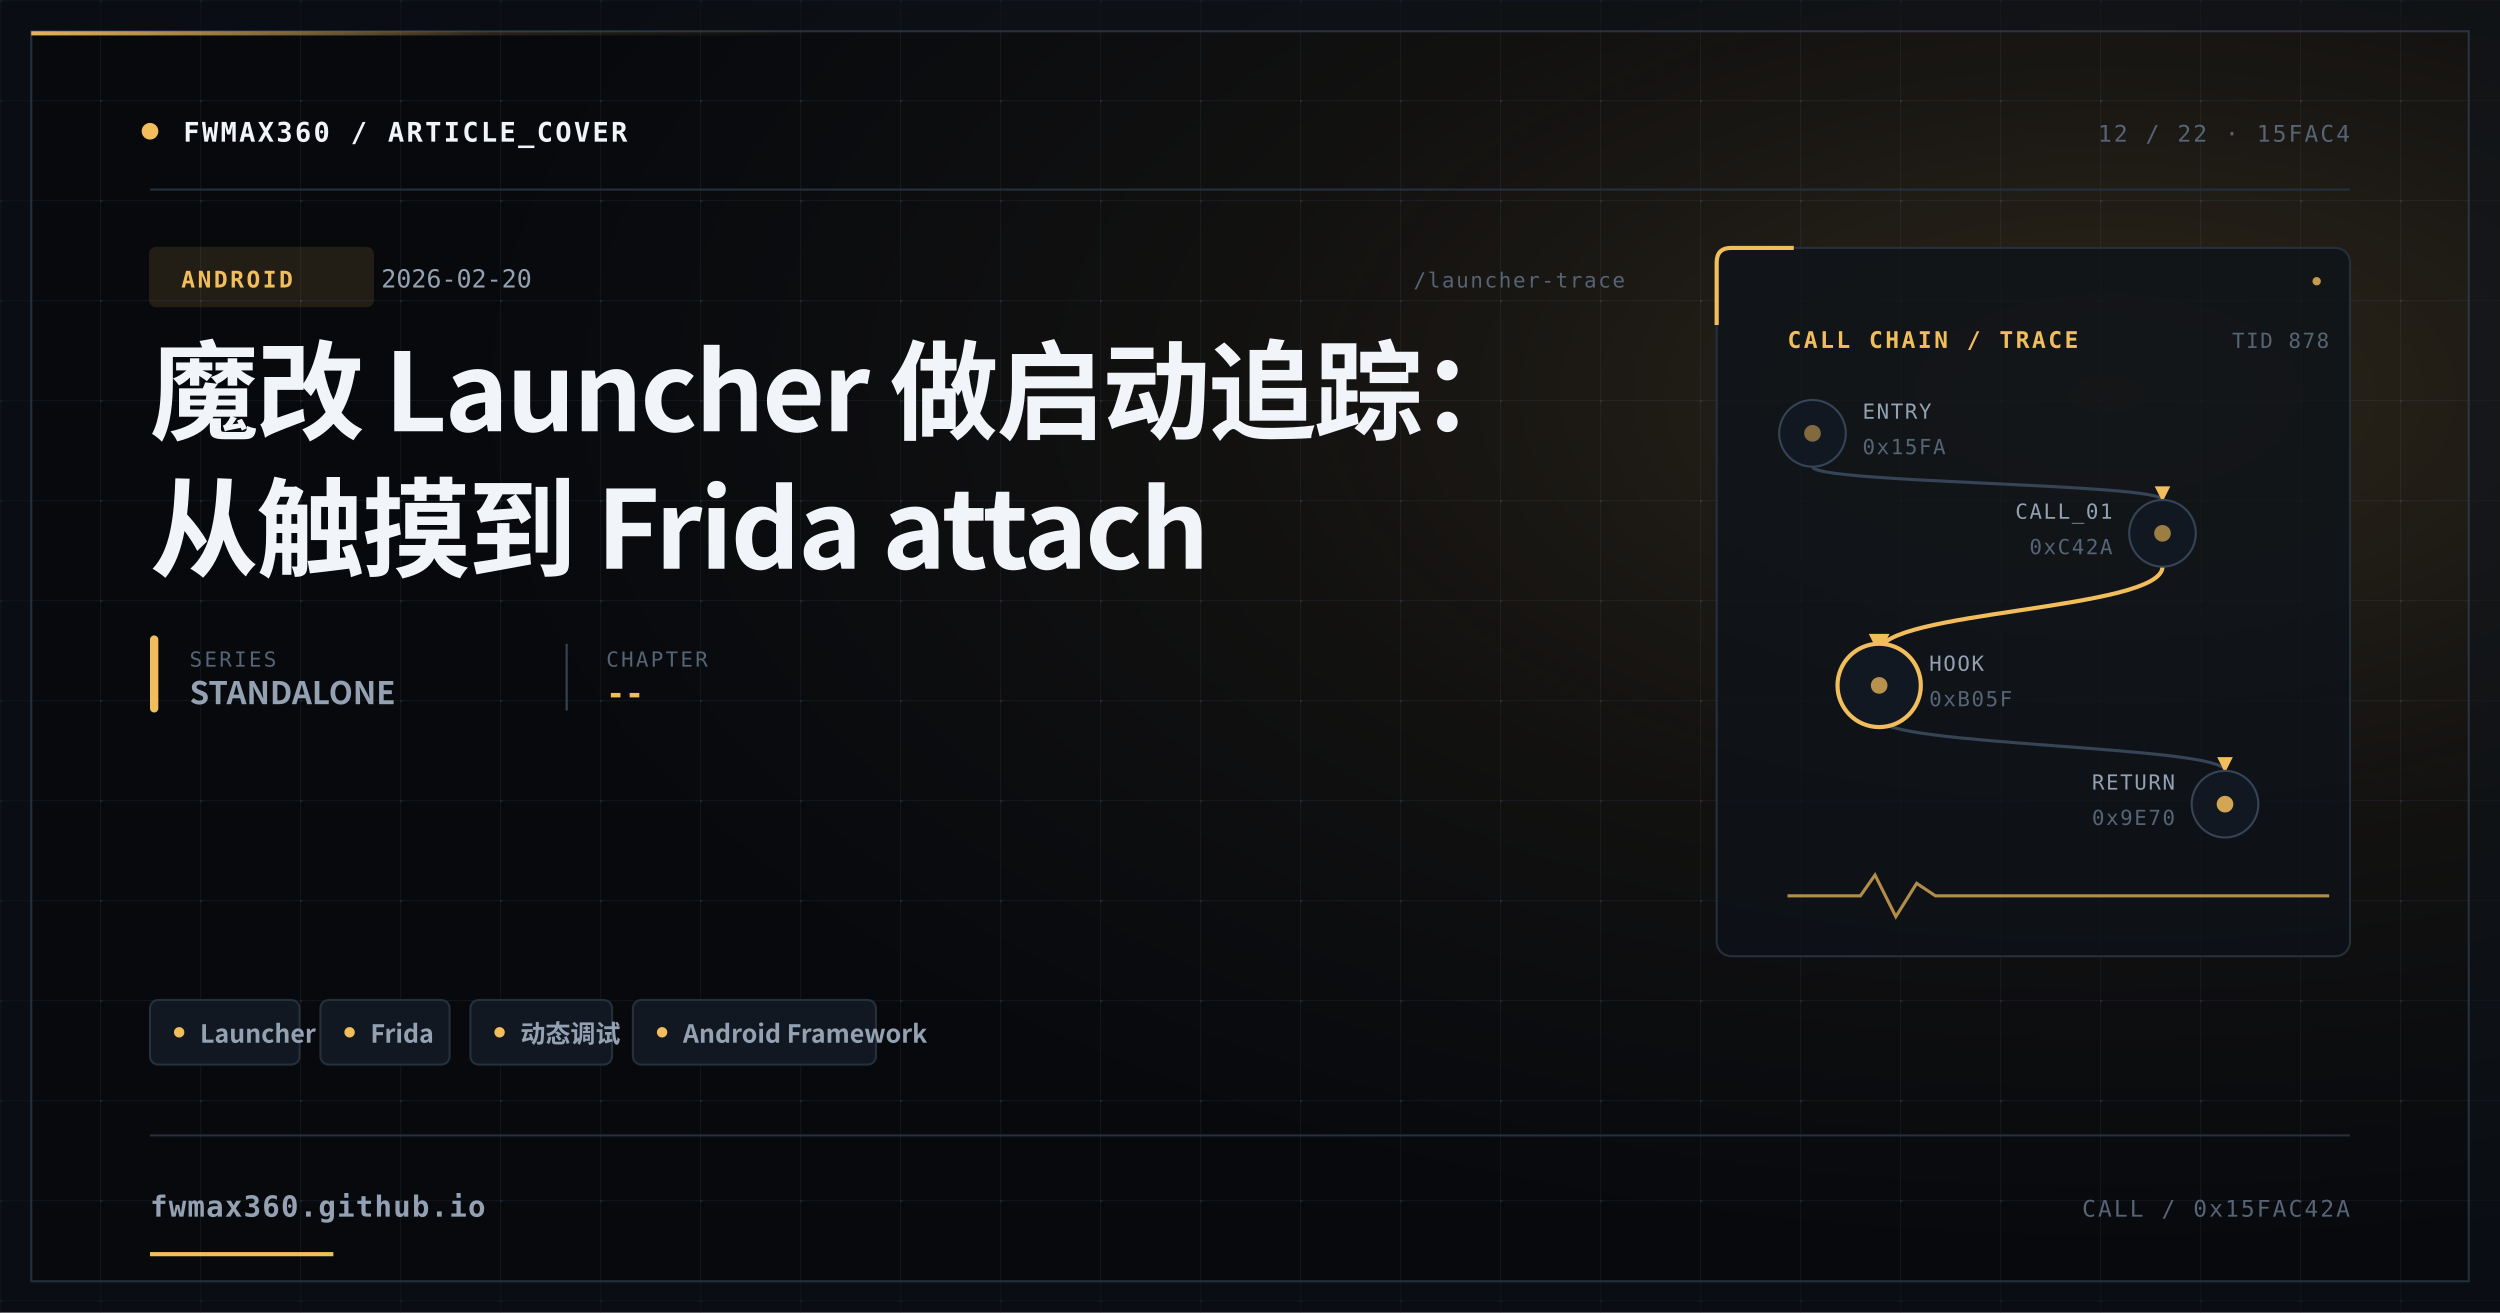
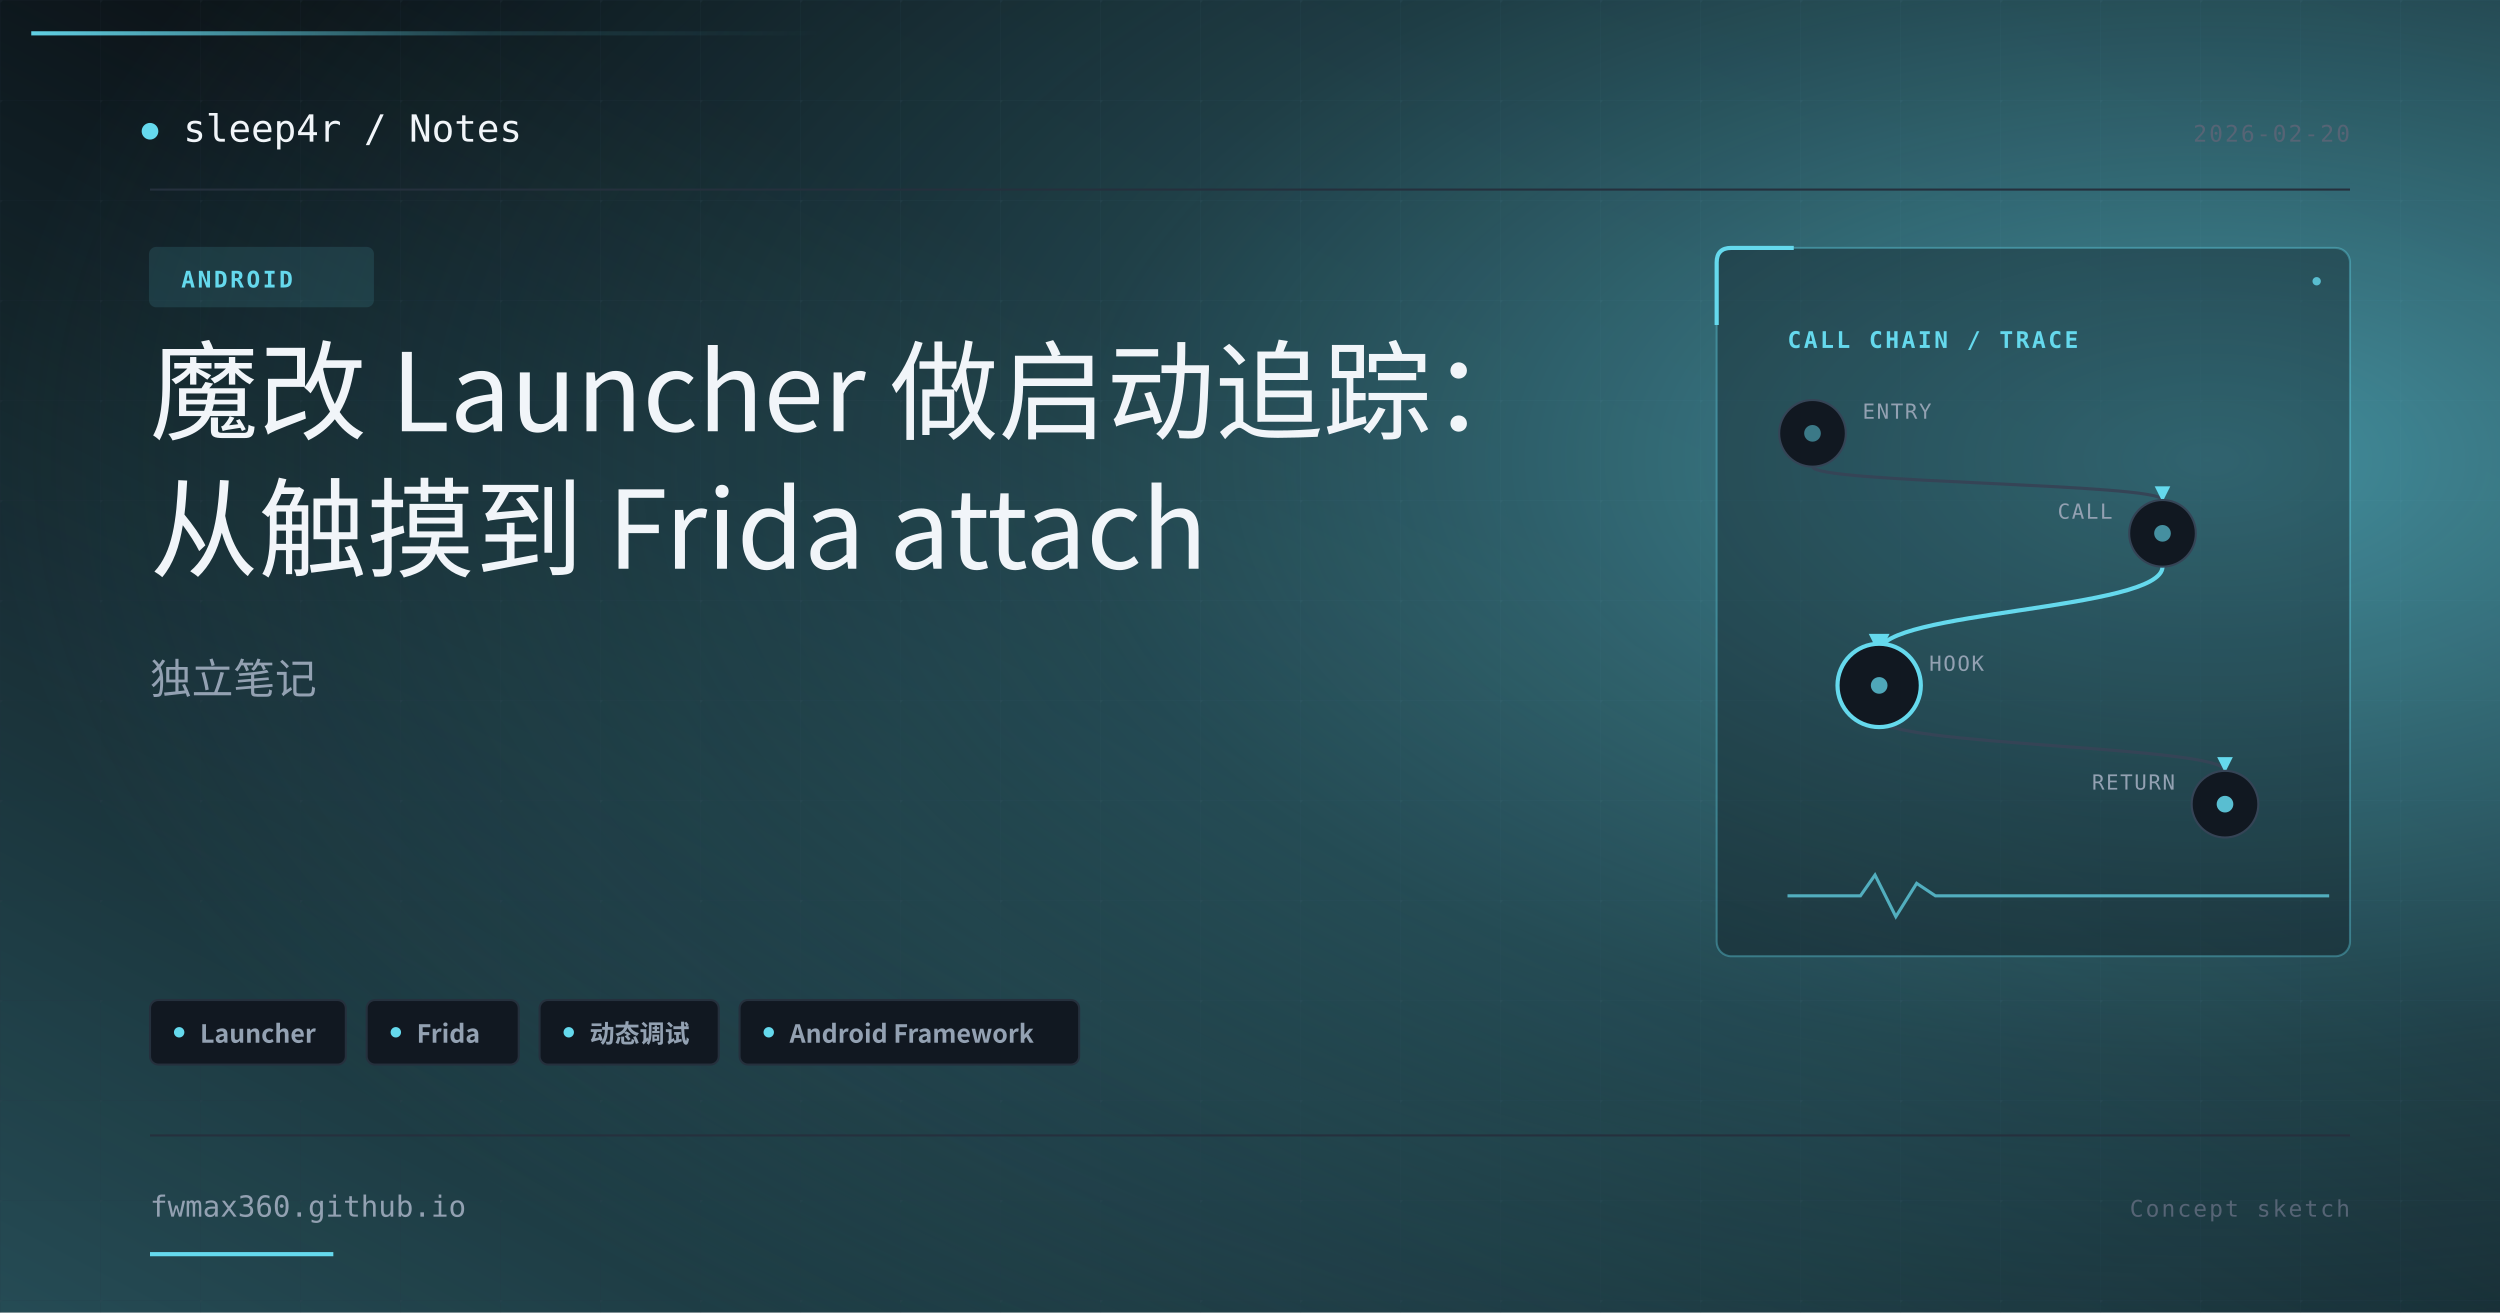
<svg xmlns="http://www.w3.org/2000/svg" width="1200" height="630" viewBox="0 0 1200 630" role="img" aria-labelledby="cover-title cover-desc">
  <defs>
    <pattern id="grid" width="48" height="48" patternUnits="userSpaceOnUse">
      <path d="M 48 0 L 0 0 0 48" fill="none" stroke="#25303d" stroke-width="1" opacity="0.42" />
      <circle cx="0" cy="0" r="1.25" fill="#354456" opacity="0.58" />
    </pattern>
-     <radialGradient id="glow" cx="84%" cy="30%" r="66%">
-       <stop offset="0" stop-color="#f2bd5b" stop-opacity="0.16" />
-       <stop offset="0.52" stop-color="#f2bd5b" stop-opacity="0.045" />
-       <stop offset="1" stop-color="#f2bd5b" stop-opacity="0" />
+     <radialGradient id="glow" cx="88%" cy="35%" r="88%">
+       <stop offset="0" stop-color="#65d9ed" stop-opacity="0.64" />
+       <stop offset="0.52" stop-color="#65d9ed" stop-opacity="0.24" />
+       <stop offset="1" stop-color="#65d9ed" stop-opacity="0" />
    </radialGradient>
+     <linearGradient id="wash" x1="0" y1="1" x2="1" y2="0">
+       <stop offset="0" stop-color="#65d9ed" stop-opacity="0.32" />
+       <stop offset="0.6" stop-color="#65d9ed" stop-opacity="0.025" />
+       <stop offset="1" stop-color="#65d9ed" stop-opacity="0" />
+     </linearGradient>
    <linearGradient id="rail" x1="0" y1="0" x2="1" y2="0">
-       <stop offset="0" stop-color="#f2bd5b" stop-opacity="0.95" />
-       <stop offset="0.58" stop-color="#f2bd5b" stop-opacity="0.14" />
-       <stop offset="1" stop-color="#f2bd5b" stop-opacity="0" />
+       <stop offset="0" stop-color="#65d9ed" stop-opacity="0.95" />
+       <stop offset="0.58" stop-color="#65d9ed" stop-opacity="0.14" />
+       <stop offset="1" stop-color="#65d9ed" stop-opacity="0" />
    </linearGradient>
    <marker id="arrow" viewBox="0 0 8 8" refX="7" refY="4" markerWidth="5" markerHeight="5" orient="auto-start-reverse">
-       <path d="M 0 0 L 8 4 L 0 8 z" fill="#f2bd5b" />
+       <path d="M 0 0 L 8 4 L 0 8 z" fill="#65d9ed" />
    </marker>
    <style>
      .mono { font-family: 'JetBrains Mono', 'SFMono-Regular', Menlo, Consolas, monospace; }
-       .sans { font-family: 'Hiragino Sans GB', 'PingFang SC', 'Microsoft YaHei', 'Noto Sans CJK SC', sans-serif; }
+       .sans { font-family: 'Helvetica Neue', 'PingFang SC', 'Hiragino Sans GB', 'Microsoft YaHei', 'Noto Sans CJK SC', sans-serif; }
      .micro { font-family: 'JetBrains Mono', 'SFMono-Regular', Menlo, Consolas, monospace; font-size: 10px; letter-spacing: .75px; }
-       .chip { font-family: 'Hiragino Sans GB', 'PingFang SC', 'Microsoft YaHei', 'Noto Sans CJK SC', sans-serif; font-size: 12px; font-weight: 600; }
+       .chip { font-family: 'Helvetica Neue', 'PingFang SC', 'Hiragino Sans GB', 'Microsoft YaHei', 'Noto Sans CJK SC', sans-serif; font-size: 12px; font-weight: 600; }
      .diagram-label { font-family: 'JetBrains Mono', 'SFMono-Regular', Menlo, Consolas, monospace; font-size: 11px; font-weight: 700; letter-spacing: 1.2px; }
    </style>
  </defs>
  <rect width="1200" height="630" fill="#07090d" />
-   <rect width="1200" height="630" fill="url(#grid)" opacity="0.7" />
+   <rect width="1200" height="630" fill="url(#wash)" />
+   <rect width="1200" height="630" fill="url(#grid)" opacity="0.25" />
  <rect width="1200" height="630" fill="url(#glow)" />
-   <path d="M 0 0 H 1200 V 630 H 0 Z M 15 15 V 615 H 1185 V 15 Z" fill="#0d1219" fill-rule="evenodd" opacity="0.54" />
-   <rect x="15" y="15" width="1170" height="600" fill="none" stroke="#354456" stroke-width="1" opacity="0.64" />
  <rect x="15" y="15" width="380" height="2" fill="url(#rail)" />
-   <circle cx="72" cy="63" r="4" fill="#f2bd5b" />
-   <text x="88" y="68" class="mono" font-size="13" font-weight="700" letter-spacing="1.1" fill="#f1f5f9">FWMAX360 / ARTICLE_COVER</text>
-   <text x="1128" y="68" class="mono" font-size="11" text-anchor="end" letter-spacing="1" fill="#566475">12 / 22 · 15FAC4</text>
+   <circle cx="72" cy="63" r="4" fill="#65d9ed" />
+   <text x="88" y="68" class="mono" font-size="18" font-weight="500" letter-spacing="0" fill="#f1f5f9">sleep4r / Notes</text>
+   <text x="1128" y="68" class="mono" font-size="11" text-anchor="end" letter-spacing="1" fill="#566475">2026-02-20</text>
  <line x1="72" y1="91" x2="1128" y2="91" stroke="#25303d" />
-   <rect x="72" y="119" width="107" height="28" rx="3" fill="#f2bd5b" opacity="0.12" stroke="#f2bd5b" />
-   <text x="87" y="138" class="mono" font-size="11" font-weight="700" letter-spacing="1.2" fill="#f2bd5b">ANDROID</text>
-   <text x="183" y="138" class="mono" font-size="12" fill="#93a1b2">2026-02-20</text>
-   <text x="780" y="138" class="mono" font-size="10" text-anchor="end" letter-spacing=".8" fill="#566475">/launcher-trace</text>
-   <text class="sans" font-size="52" font-weight="760" letter-spacing="-1.1" fill="#f1f5f9">
+   <rect x="72" y="119" width="107" height="28" rx="3" fill="#65d9ed" opacity="0.12" stroke="#65d9ed" />
+   <text x="87" y="138" class="mono" font-size="11" font-weight="700" letter-spacing="1.2" fill="#65d9ed">ANDROID</text>
+   <text class="sans" font-size="52" font-weight="400" letter-spacing="0" fill="#f1f5f9">
    <tspan x="72" y="207">魔改 Launcher 做启动追踪：</tspan>
    <tspan x="72" y="273">从触摸到 Frida attach</tspan>
  </text>
-   <rect x="72" y="305" width="4" height="37" rx="2" fill="#f2bd5b" />
-   <text x="91" y="320" class="mono" font-size="10" letter-spacing="1.1" fill="#566475">SERIES</text>
-   <text x="91" y="338" class="sans" font-size="15" font-weight="700" fill="#93a1b2">STANDALONE</text>
-   <line x1="272" y1="309" x2="272" y2="341" stroke="#354456" />
-   <text x="291" y="320" class="mono" font-size="10" letter-spacing="1.1" fill="#566475">CHAPTER</text>
-   <text x="291" y="338" class="mono" font-size="15" font-weight="700" fill="#f2bd5b">--</text>
-   <rect x="824" y="119" width="304" height="340" rx="7" fill="#0d1219" fill-opacity="0.78" stroke="#25303d" />
-   <path d="M 824 156 V 126 Q 824 119 831 119 H 861" fill="none" stroke="#f2bd5b" stroke-width="2" />
-   <circle cx="1112" cy="135" r="2" fill="#f2bd5b" opacity="0.8" />
-   <text x="858" y="167" class="diagram-label" fill="#f2bd5b">CALL CHAIN / TRACE</text>
-   <text x="1118" y="167" class="micro" text-anchor="end" fill="#566475">TID 878</text>
+   <text x="72" y="333" class="sans" font-size="20" font-weight="400" fill="#93a1b2">独立笔记</text>
+   <rect x="824" y="119" width="304" height="340" rx="7" fill="#0d1219" fill-opacity="0.35" stroke="#65d9ed" stroke-opacity="0.35" />
+   <path d="M 824 156 V 126 Q 824 119 831 119 H 861" fill="none" stroke="#65d9ed" stroke-width="2" />
+   <circle cx="1112" cy="135" r="2" fill="#65d9ed" opacity="0.8" />
+   <text x="858" y="167" class="diagram-label" fill="#65d9ed">CALL CHAIN / TRACE</text>
  <path d="M 870 224 C 870 232, 1038 232, 1038 240" fill="none" stroke="#354456" stroke-width="1.5" marker-end="url(#arrow)" />
-   <path d="M 1038 272 C 1038 293, 902 293, 902 313" fill="none" stroke="#f2bd5b" stroke-width="2" marker-end="url(#arrow)" />
+   <path d="M 1038 272 C 1038 293, 902 293, 902 313" fill="none" stroke="#65d9ed" stroke-width="2" marker-end="url(#arrow)" />
  <path d="M 902 345 C 902 358, 1068 358, 1068 370" fill="none" stroke="#354456" stroke-width="1.5" marker-end="url(#arrow)" />
  <circle cx="870" cy="208" r="16" fill="#111821" stroke="#354456" stroke-width="1" />
-   <circle cx="870" cy="208" r="4" fill="#f2bd5b" opacity="0.5" />
+   <circle cx="870" cy="208" r="4" fill="#65d9ed" opacity="0.5" />
  <text x="894" y="201" class="micro" text-anchor="start" fill="#93a1b2">ENTRY</text>
-   <text x="894" y="218" class="micro" text-anchor="start" fill="#566475">0x15FA</text>
  <circle cx="1038" cy="256" r="16" fill="#111821" stroke="#354456" stroke-width="1" />
-   <circle cx="1038" cy="256" r="4" fill="#f2bd5b" opacity="0.62" />
-   <text x="1014" y="249" class="micro" text-anchor="end" fill="#93a1b2">CALL_01</text>
-   <text x="1014" y="266" class="micro" text-anchor="end" fill="#566475">0xC42A</text>
-   <circle cx="902" cy="329" r="20" fill="#111821" stroke="#f2bd5b" stroke-width="2" />
-   <circle cx="902" cy="329" r="4" fill="#f2bd5b" opacity="0.74" />
+   <circle cx="1038" cy="256" r="4" fill="#65d9ed" opacity="0.62" />
+   <text x="1014" y="249" class="micro" text-anchor="end" fill="#93a1b2">CALL</text>
+   <circle cx="902" cy="329" r="20" fill="#111821" stroke="#65d9ed" stroke-width="2" />
+   <circle cx="902" cy="329" r="4" fill="#65d9ed" opacity="0.74" />
  <text x="926" y="322" class="micro" text-anchor="start" fill="#93a1b2">HOOK</text>
-   <text x="926" y="339" class="micro" text-anchor="start" fill="#566475">0xB05F</text>
  <circle cx="1068" cy="386" r="16" fill="#111821" stroke="#354456" stroke-width="1" />
-   <circle cx="1068" cy="386" r="4" fill="#f2bd5b" opacity="0.86" />
+   <circle cx="1068" cy="386" r="4" fill="#65d9ed" opacity="0.86" />
  <text x="1044" y="379" class="micro" text-anchor="end" fill="#93a1b2">RETURN</text>
-   <text x="1044" y="396" class="micro" text-anchor="end" fill="#566475">0x9E70</text>
-   <path d="M 858 430 h 35 l 7 -10 10 20 10 -16 9 6 h 189" fill="none" stroke="#f2bd5b" stroke-width="1.5" opacity="0.72" />
-   <rect x="72" y="480" width="71.8" height="31" rx="4" fill="#111821" stroke="#25303d" />
-   <circle cx="86" cy="495.5" r="2.5" fill="#f2bd5b" />
+   <path d="M 858 430 h 35 l 7 -10 10 20 10 -16 9 6 h 189" fill="none" stroke="#65d9ed" stroke-width="1.5" opacity="0.72" />
+   <rect x="72" y="480" width="94" height="31" rx="4" fill="#111821" stroke="#25303d" />
+   <circle cx="86" cy="495.5" r="2.5" fill="#65d9ed" />
  <text x="96" y="500.5" class="chip" fill="#93a1b2">Launcher</text>
-   <rect x="153.8" y="480" width="62" height="31" rx="4" fill="#111821" stroke="#25303d" />
-   <circle cx="167.8" cy="495.5" r="2.5" fill="#f2bd5b" />
-   <text x="177.8" y="500.5" class="chip" fill="#93a1b2">Frida</text>
-   <rect x="225.8" y="480" width="68" height="31" rx="4" fill="#111821" stroke="#25303d" />
-   <circle cx="239.8" cy="495.5" r="2.5" fill="#f2bd5b" />
-   <text x="249.8" y="500.5" class="chip" fill="#93a1b2">动态调试</text>
-   <rect x="303.8" y="480" width="116.64" height="31" rx="4" fill="#111821" stroke="#25303d" />
-   <circle cx="317.8" cy="495.5" r="2.5" fill="#f2bd5b" />
-   <text x="327.8" y="500.5" class="chip" fill="#93a1b2">Android Framework</text>
+   <rect x="176" y="480" width="73" height="31" rx="4" fill="#111821" stroke="#25303d" />
+   <circle cx="190" cy="495.5" r="2.5" fill="#65d9ed" />
+   <text x="200" y="500.5" class="chip" fill="#93a1b2">Frida</text>
+   <rect x="259" y="480" width="86" height="31" rx="4" fill="#111821" stroke="#25303d" />
+   <circle cx="273" cy="495.5" r="2.5" fill="#65d9ed" />
+   <text x="283" y="500.5" class="chip" fill="#93a1b2">动态调试</text>
+   <rect x="355" y="480" width="163" height="31" rx="4" fill="#111821" stroke="#25303d" />
+   <circle cx="369" cy="495.5" r="2.5" fill="#65d9ed" />
+   <text x="379" y="500.5" class="chip" fill="#93a1b2">Android Framework</text>
  <line x1="72" y1="545" x2="1128" y2="545" stroke="#25303d" />
-   <text x="72" y="584" class="mono" font-size="14" font-weight="700" letter-spacing=".55" fill="#93a1b2">fwmax360.github.io</text>
-   <text x="1128" y="584" class="mono" font-size="11" text-anchor="end" letter-spacing="1" fill="#566475">CALL / 0x15FAC42A</text>
-   <rect x="72" y="601" width="88" height="2" fill="#f2bd5b" />
+   <text x="72" y="584" class="mono" font-size="14" font-weight="400" letter-spacing="0" fill="#93a1b2">fwmax360.github.io</text>
+   <text x="1128" y="584" class="mono" font-size="11" text-anchor="end" letter-spacing="1" fill="#566475">Concept sketch</text>
+   <rect x="72" y="601" width="88" height="2" fill="#65d9ed" />
</svg>
